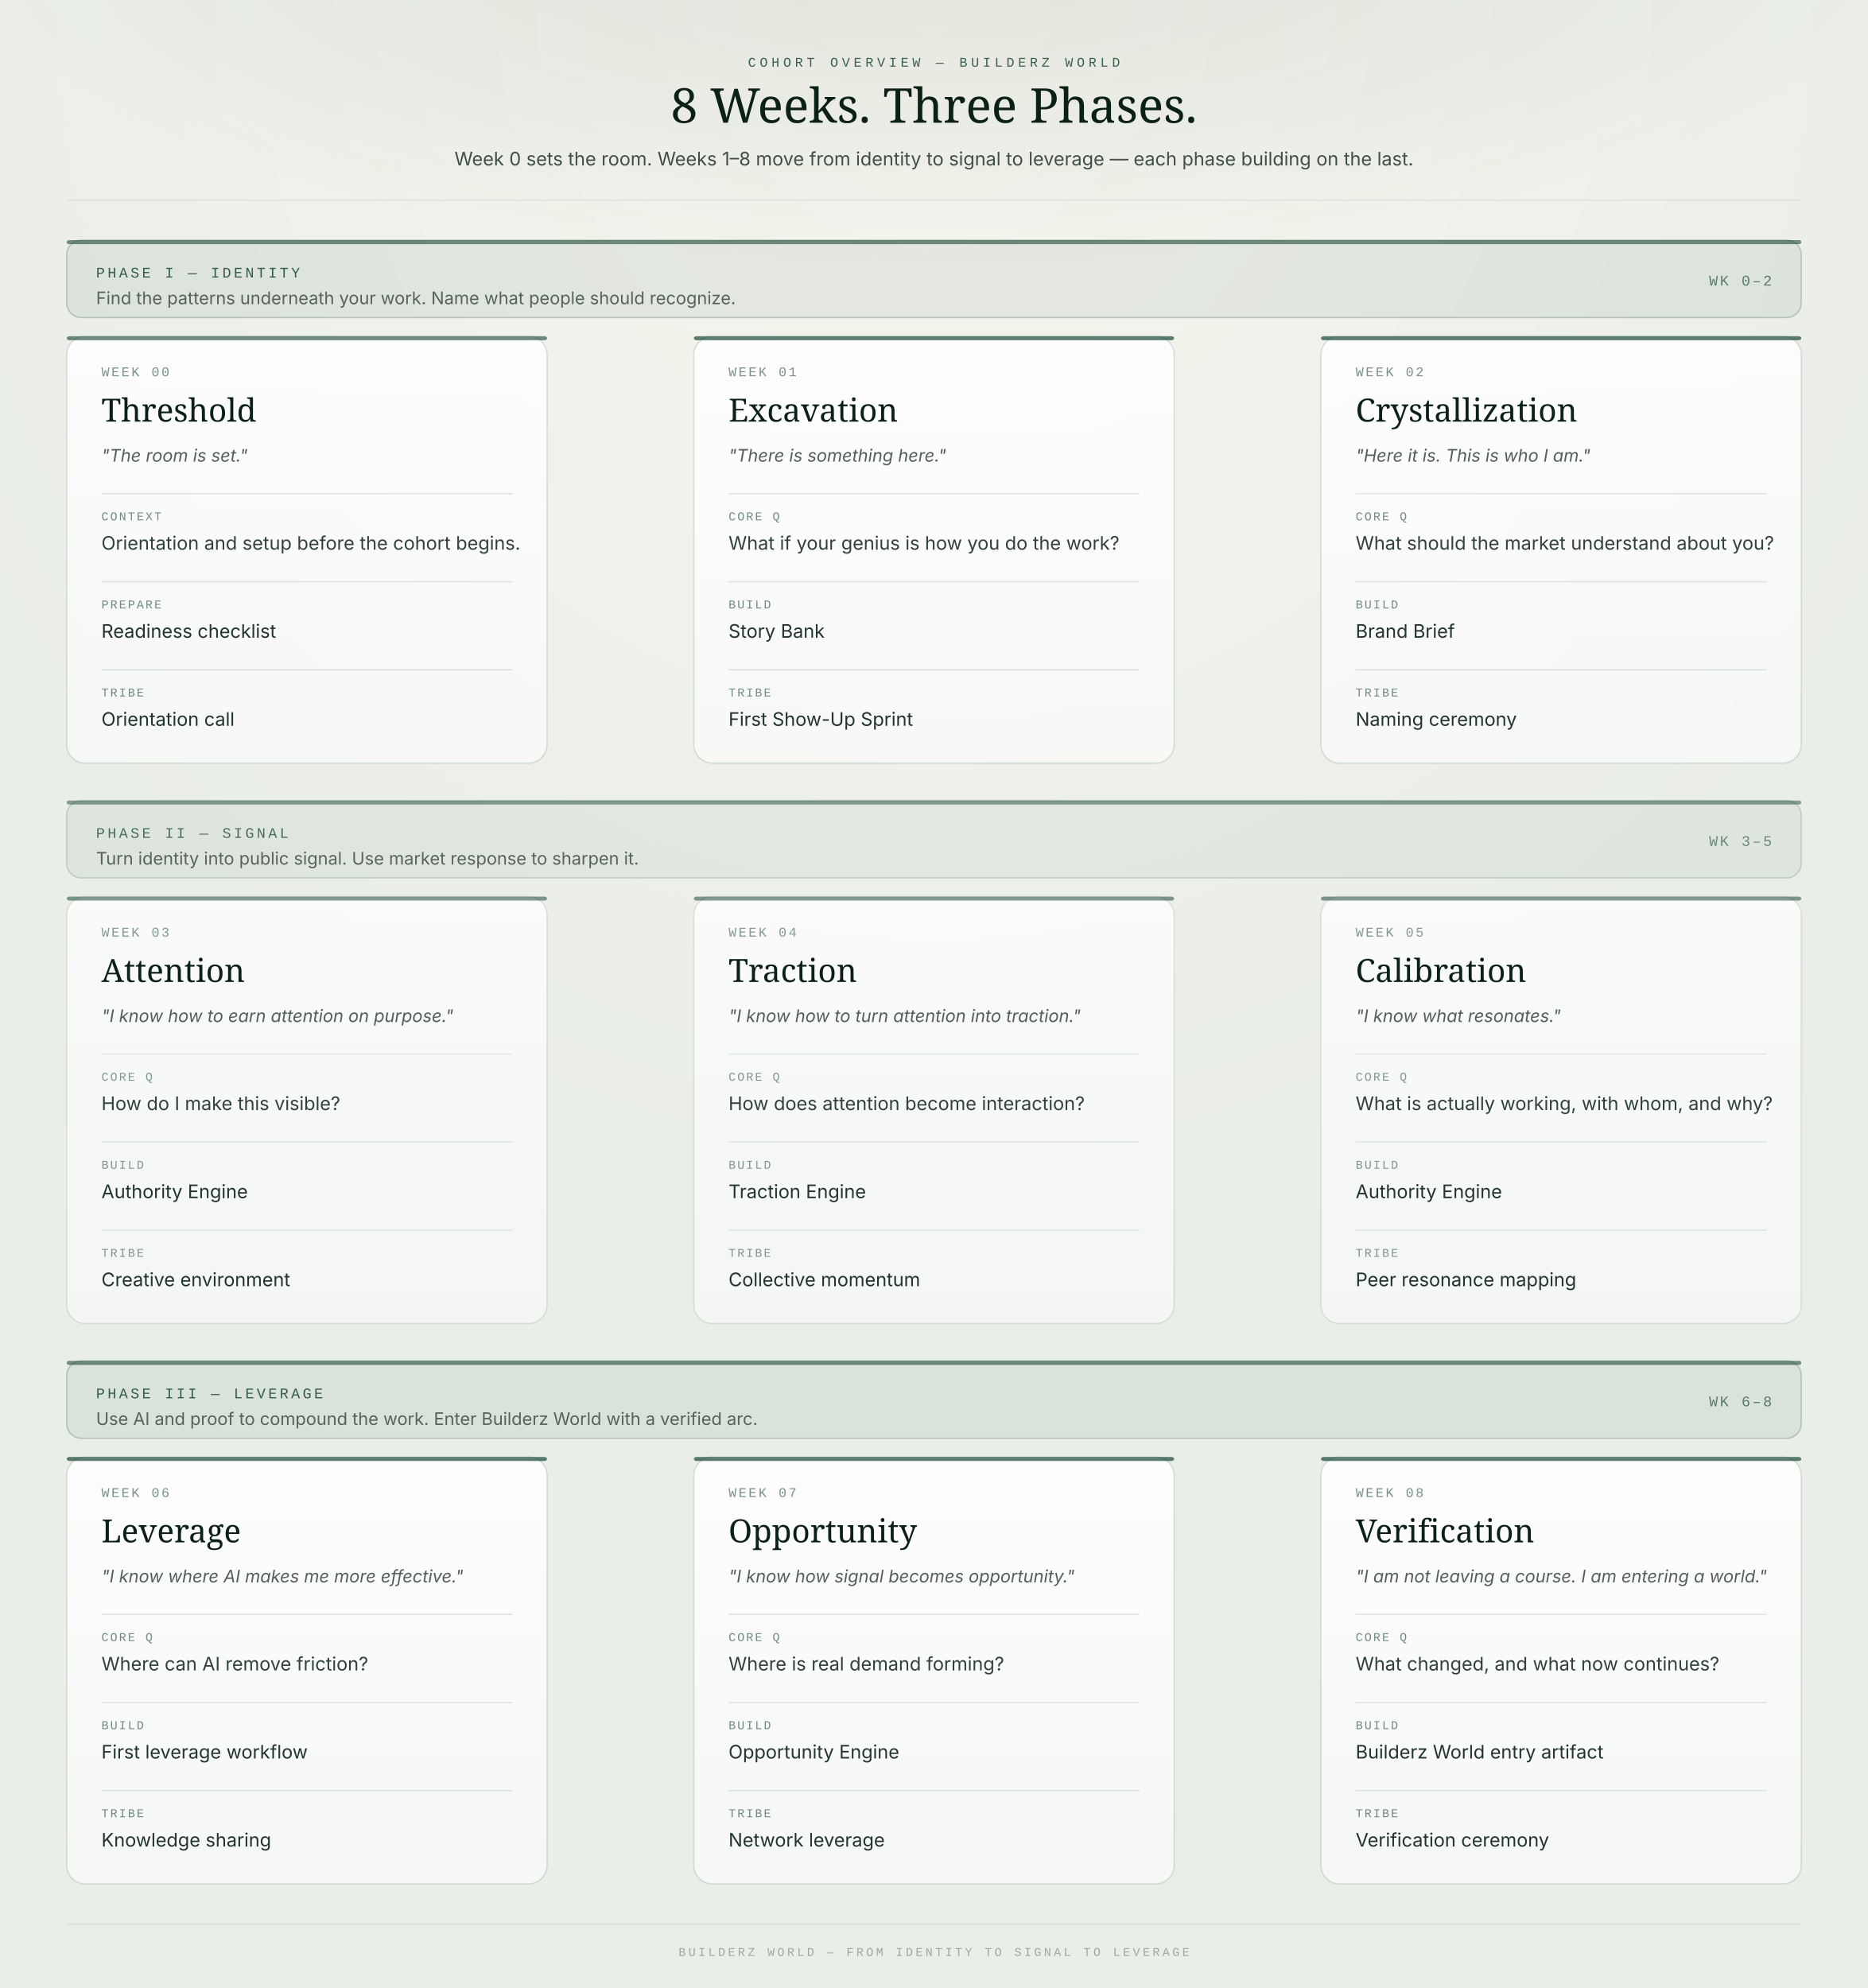
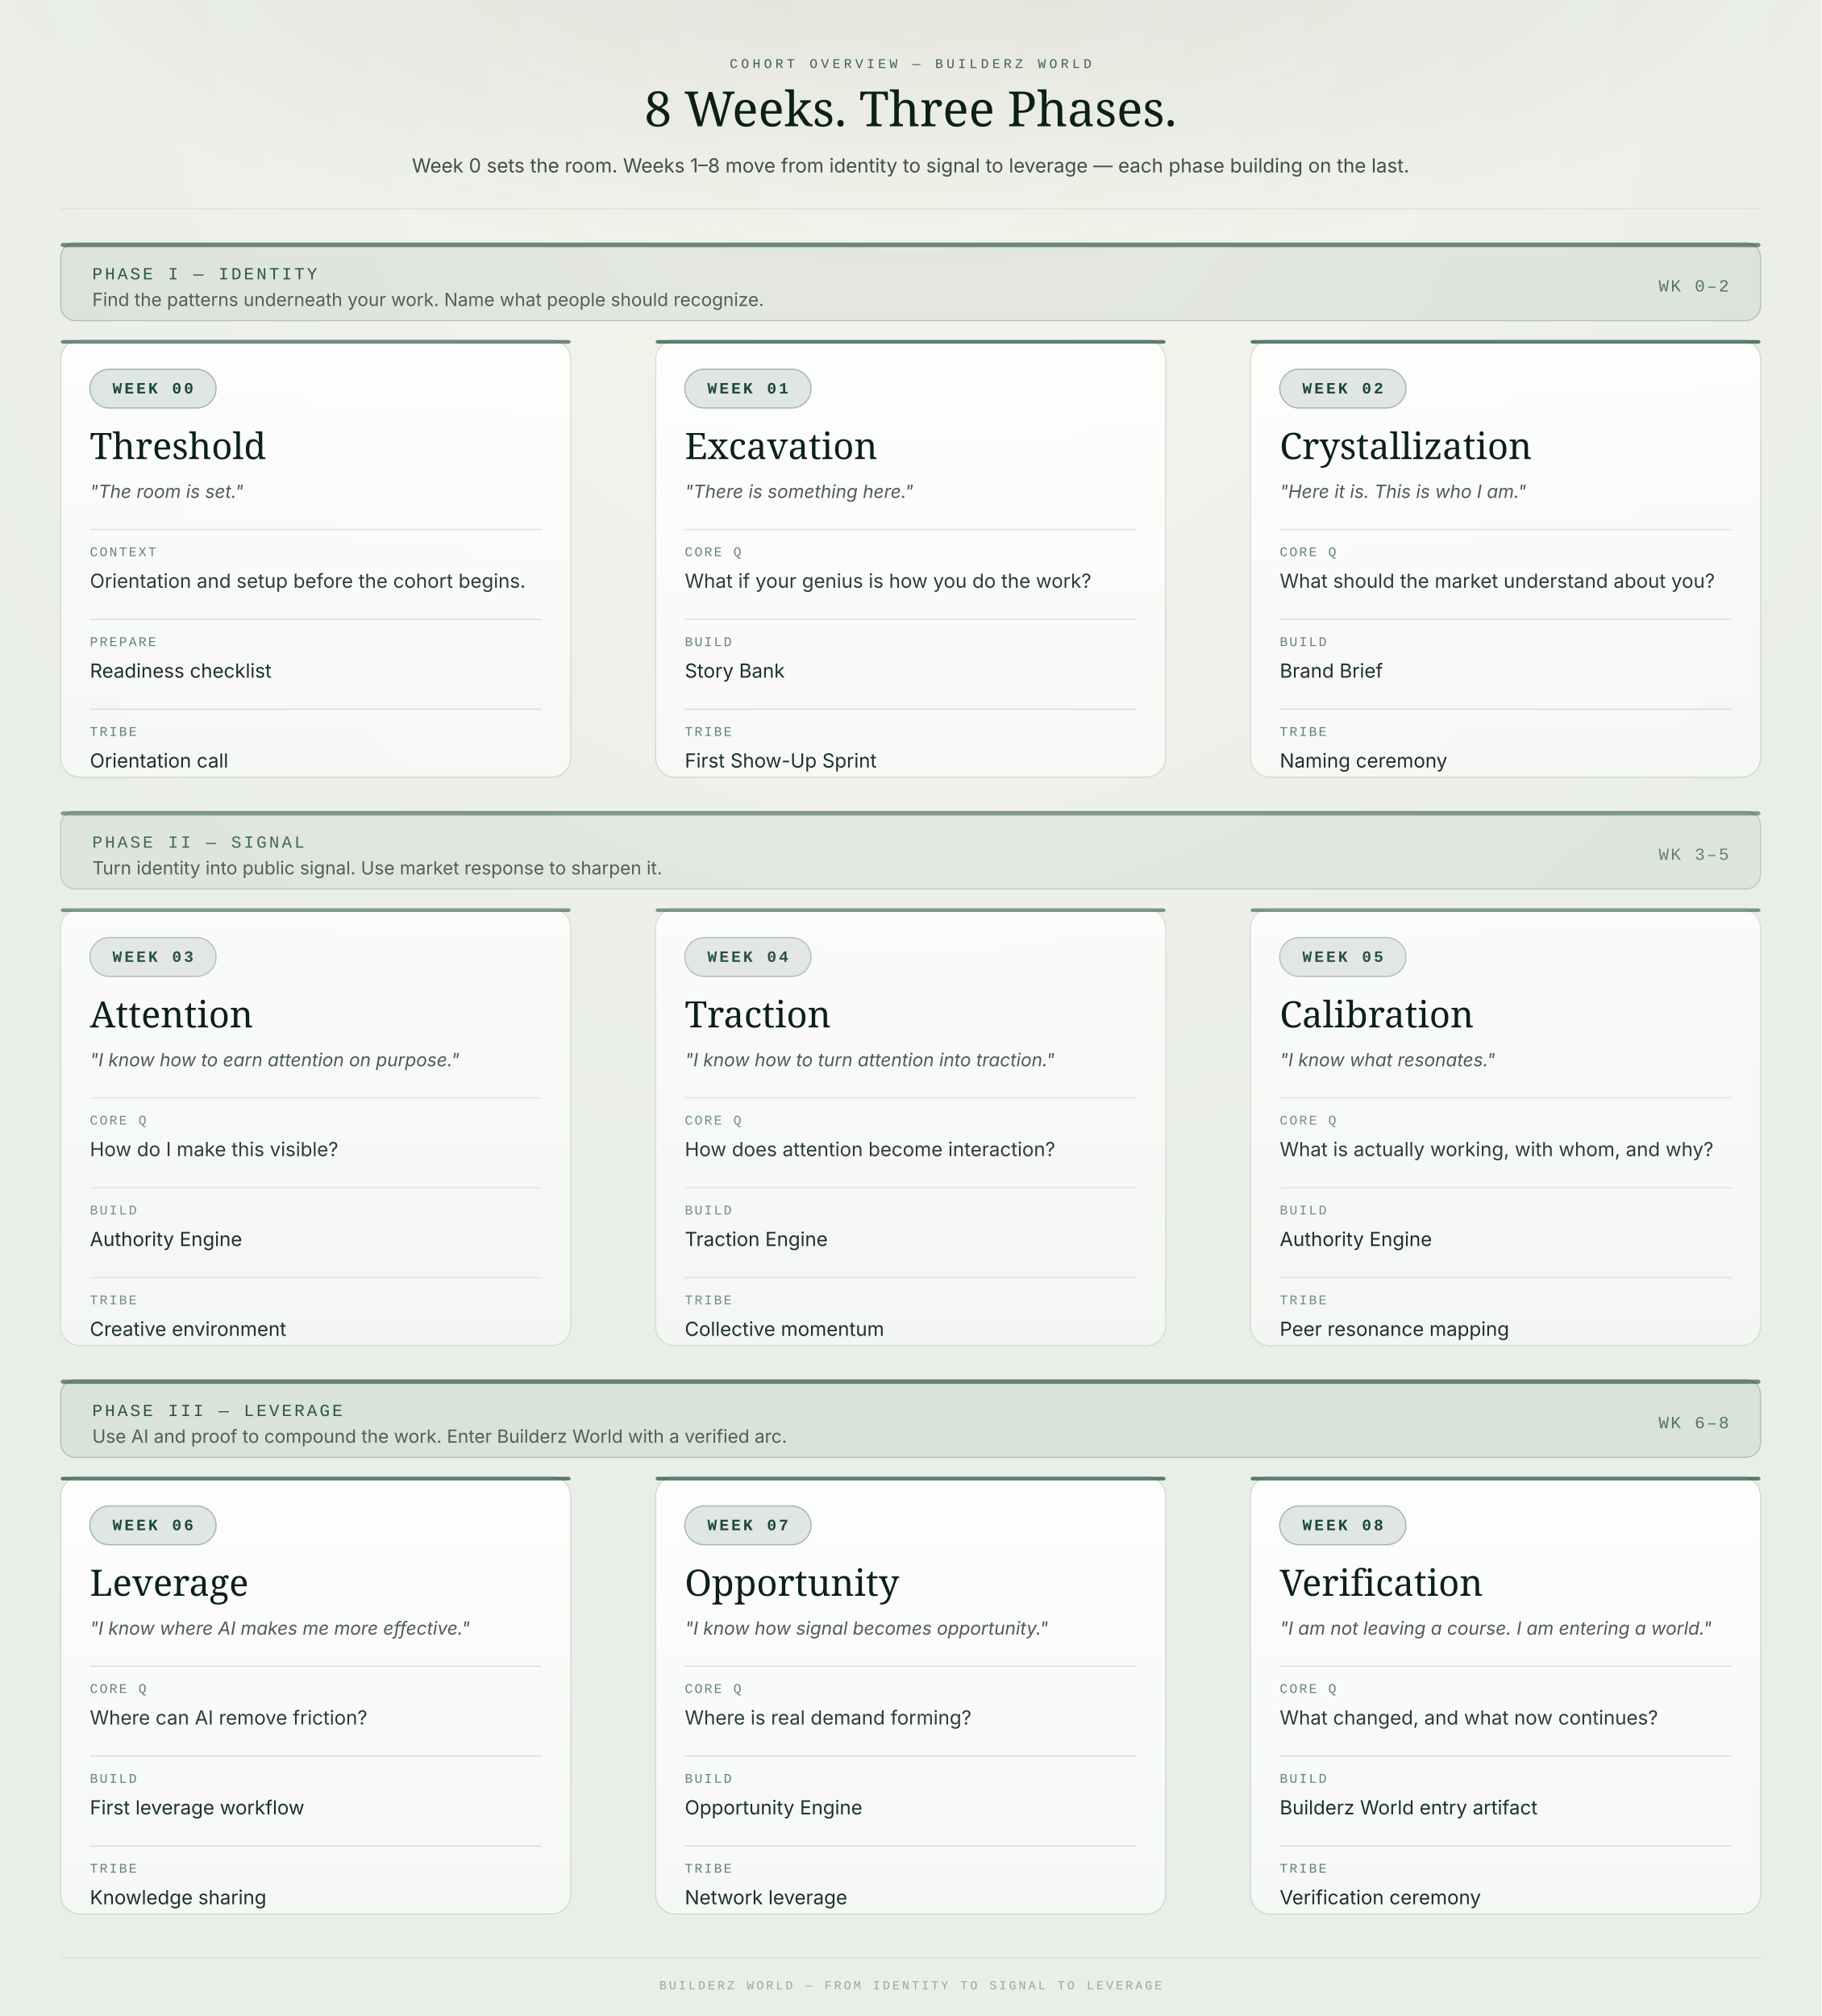
- <svg xmlns="http://www.w3.org/2000/svg" width="1400" height="1490" viewBox="0 0 1400 1490" role="img" aria-labelledby="title desc">
+ <svg xmlns="http://www.w3.org/2000/svg" width="1500" height="1660" viewBox="0 0 1500 1660" role="img" aria-labelledby="title desc">
  <defs>
    <radialGradient id="bgGlow" cx="50%" cy="0%" r="60%">
      <stop offset="0%" stop-color="#F7F5EE" />
      <stop offset="100%" stop-color="#E9EEE7" />
    </radialGradient>
    <radialGradient id="topGlow" cx="50%" cy="50%" r="50%">
      <stop offset="0%" stop-color="#0B3B2B" stop-opacity="0.10" />
      <stop offset="100%" stop-color="#0B3B2B" stop-opacity="0" />
    </radialGradient>
    <linearGradient id="cardP1" x1="0" y1="0" x2="0" y2="1">
      <stop offset="0%" stop-color="#ffffff" stop-opacity="0.88" />
      <stop offset="100%" stop-color="#ffffff" stop-opacity="0.56" />
    </linearGradient>
    <linearGradient id="cardP2" x1="0" y1="0" x2="0" y2="1">
      <stop offset="0%" stop-color="#ffffff" stop-opacity="0.78" />
      <stop offset="100%" stop-color="#ffffff" stop-opacity="0.48" />
    </linearGradient>
    <linearGradient id="cardP3" x1="0" y1="0" x2="0" y2="1">
      <stop offset="0%" stop-color="#ffffff" stop-opacity="0.90" />
      <stop offset="100%" stop-color="#ffffff" stop-opacity="0.58" />
    </linearGradient>
    <style>
      .mono { font-family: 'Courier New', 'Lucida Console', monospace; }
      .serif { font-family: 'Noto Serif', Georgia, 'Times New Roman', serif; }
      .sans { font-family: 'Inter', -apple-system, BlinkMacSystemFont, 'Segoe UI', system-ui, sans-serif; }
    </style>
  </defs>
-   <rect width="1400" height="1490" fill="url(#bgGlow)" />
-   <ellipse cx="700" cy="-60" rx="760" ry="260" fill="url(#topGlow)" />
-   <text x="700" y="50" text-anchor="middle" class="mono" font-size="10" letter-spacing="2.8" fill="#0B3B2B" fill-opacity="0.78">COHORT OVERVIEW — BUILDERZ WORLD</text>
-   <text x="700" y="92" text-anchor="middle" class="serif" font-size="36" fill="#0B2117">8 Weeks. Three Phases.</text>
-   <text x="700" y="124" text-anchor="middle" class="sans" font-size="14" fill="rgba(46,63,56,0.90)">Week 0 sets the room. Weeks 1–8 move from identity to signal to leverage — each phase building on the last.</text>
-   <line x1="50" y1="150" x2="1350" y2="150" stroke="rgba(11,33,23,0.07)" stroke-width="1" />
-   <rect x="50" y="180" width="1300" height="58" rx="11" fill="rgba(11,59,43,0.07)" stroke="rgba(11,59,43,0.22)" stroke-width="1" />
-   <rect x="50" y="180" width="1300" height="3" rx="1.5" fill="#0B3B2B" fill-opacity="0.55" />
-   <text x="72" y="208" class="mono" font-size="11" letter-spacing="2" fill="#0B3B2B" fill-opacity="0.80">PHASE I — IDENTITY</text>
-   <text x="72" y="228" class="sans" font-size="13" fill="rgba(46,63,56,0.78)">Find the patterns underneath your work. Name what people should recognize.</text>
-   <text x="1328" y="214" text-anchor="end" class="mono" font-size="11" letter-spacing="1.5" fill="rgba(11,59,43,0.62)">WK 0–2</text>
-   <rect x="50" y="252" width="360" height="320" rx="14" fill="url(#cardP1)" stroke="rgba(11,59,43,0.14)" stroke-width="1" />
-   <rect x="50" y="252" width="360" height="3" rx="2" fill="#0B3B2B" fill-opacity="0.58" />
-   <text x="76" y="282" class="mono" font-size="10" letter-spacing="1.5" fill="#0B3B2B" fill-opacity="0.55">WEEK 00</text>
-   <text x="76" y="316" class="serif" font-size="24" fill="#0B2117">Threshold</text>
-   <text x="76" y="346" class="sans" font-size="13" font-style="italic" fill="rgba(46,63,56,0.82)">"The room is set."</text>
-   <line x1="76" y1="370" x2="384" y2="370" stroke="rgba(11,59,43,0.12)" stroke-width="1" />
-   <text x="76" y="390" class="mono" font-size="9" letter-spacing="1.2" fill="#0B3B2B" fill-opacity="0.58">CONTEXT</text>
-   <text x="76" y="412" class="sans" font-size="14" fill="rgba(11,33,23,0.84)">Orientation and setup before the cohort begins.</text>
-   <line x1="76" y1="436" x2="384" y2="436" stroke="rgba(11,59,43,0.12)" stroke-width="1" />
-   <text x="76" y="456" class="mono" font-size="9" letter-spacing="1.2" fill="#0B3B2B" fill-opacity="0.58">PREPARE</text>
-   <text x="76" y="478" class="sans" font-size="14" fill="rgba(11,33,23,0.90)">Readiness checklist</text>
-   <line x1="76" y1="502" x2="384" y2="502" stroke="rgba(11,59,43,0.12)" stroke-width="1" />
-   <text x="76" y="522" class="mono" font-size="9" letter-spacing="1.2" fill="#0B3B2B" fill-opacity="0.58">TRIBE</text>
-   <text x="76" y="544" class="sans" font-size="14" fill="rgba(11,33,23,0.90)">Orientation call</text>
-   <rect x="520" y="252" width="360" height="320" rx="14" fill="url(#cardP1)" stroke="rgba(11,59,43,0.14)" stroke-width="1" />
-   <rect x="520" y="252" width="360" height="3" rx="2" fill="#0B3B2B" fill-opacity="0.65" />
-   <text x="546" y="282" class="mono" font-size="10" letter-spacing="1.5" fill="#0B3B2B" fill-opacity="0.55">WEEK 01</text>
-   <text x="546" y="316" class="serif" font-size="24" fill="#0B2117">Excavation</text>
-   <text x="546" y="346" class="sans" font-size="13" font-style="italic" fill="rgba(46,63,56,0.82)">"There is something here."</text>
-   <line x1="546" y1="370" x2="854" y2="370" stroke="rgba(11,59,43,0.12)" stroke-width="1" />
-   <text x="546" y="390" class="mono" font-size="9" letter-spacing="1.2" fill="#0B3B2B" fill-opacity="0.58">CORE Q</text>
-   <text x="546" y="412" class="sans" font-size="14" fill="rgba(11,33,23,0.84)">What if your genius is how you do the work?</text>
-   <line x1="546" y1="436" x2="854" y2="436" stroke="rgba(11,59,43,0.12)" stroke-width="1" />
-   <text x="546" y="456" class="mono" font-size="9" letter-spacing="1.2" fill="#0B3B2B" fill-opacity="0.58">BUILD</text>
-   <text x="546" y="478" class="sans" font-size="14" fill="rgba(11,33,23,0.90)">Story Bank</text>
-   <line x1="546" y1="502" x2="854" y2="502" stroke="rgba(11,59,43,0.12)" stroke-width="1" />
-   <text x="546" y="522" class="mono" font-size="9" letter-spacing="1.2" fill="#0B3B2B" fill-opacity="0.58">TRIBE</text>
-   <text x="546" y="544" class="sans" font-size="14" fill="rgba(11,33,23,0.90)">First Show-Up Sprint</text>
-   <rect x="990" y="252" width="360" height="320" rx="14" fill="url(#cardP1)" stroke="rgba(11,59,43,0.14)" stroke-width="1" />
-   <rect x="990" y="252" width="360" height="3" rx="2" fill="#0B3B2B" fill-opacity="0.65" />
-   <text x="1016" y="282" class="mono" font-size="10" letter-spacing="1.5" fill="#0B3B2B" fill-opacity="0.55">WEEK 02</text>
-   <text x="1016" y="316" class="serif" font-size="24" fill="#0B2117">Crystallization</text>
-   <text x="1016" y="346" class="sans" font-size="13" font-style="italic" fill="rgba(46,63,56,0.82)">"Here it is. This is who I am."</text>
-   <line x1="1016" y1="370" x2="1324" y2="370" stroke="rgba(11,59,43,0.12)" stroke-width="1" />
-   <text x="1016" y="390" class="mono" font-size="9" letter-spacing="1.2" fill="#0B3B2B" fill-opacity="0.58">CORE Q</text>
-   <text x="1016" y="412" class="sans" font-size="14" fill="rgba(11,33,23,0.84)">What should the market understand about you?</text>
-   <line x1="1016" y1="436" x2="1324" y2="436" stroke="rgba(11,59,43,0.12)" stroke-width="1" />
-   <text x="1016" y="456" class="mono" font-size="9" letter-spacing="1.2" fill="#0B3B2B" fill-opacity="0.58">BUILD</text>
-   <text x="1016" y="478" class="sans" font-size="14" fill="rgba(11,33,23,0.90)">Brand Brief</text>
-   <line x1="1016" y1="502" x2="1324" y2="502" stroke="rgba(11,59,43,0.12)" stroke-width="1" />
-   <text x="1016" y="522" class="mono" font-size="9" letter-spacing="1.2" fill="#0B3B2B" fill-opacity="0.58">TRIBE</text>
-   <text x="1016" y="544" class="sans" font-size="14" fill="rgba(11,33,23,0.90)">Naming ceremony</text>
-   <rect x="50" y="600" width="1300" height="58" rx="11" fill="rgba(11,59,43,0.05)" stroke="rgba(11,59,43,0.17)" stroke-width="1" />
-   <rect x="50" y="600" width="1300" height="3" rx="1.5" fill="#0B3B2B" fill-opacity="0.45" />
-   <text x="72" y="628" class="mono" font-size="11" letter-spacing="2" fill="#0B3B2B" fill-opacity="0.70">PHASE II — SIGNAL</text>
-   <text x="72" y="648" class="sans" font-size="13" fill="rgba(46,63,56,0.78)">Turn identity into public signal. Use market response to sharpen it.</text>
-   <text x="1328" y="634" text-anchor="end" class="mono" font-size="11" letter-spacing="1.5" fill="rgba(11,59,43,0.54)">WK 3–5</text>
-   <rect x="50" y="672" width="360" height="320" rx="14" fill="url(#cardP2)" stroke="rgba(11,59,43,0.11)" stroke-width="1" />
-   <rect x="50" y="672" width="360" height="3" rx="2" fill="#0B3B2B" fill-opacity="0.50" />
-   <text x="76" y="702" class="mono" font-size="10" letter-spacing="1.5" fill="#0B3B2B" fill-opacity="0.50">WEEK 03</text>
-   <text x="76" y="736" class="serif" font-size="24" fill="#0B2117">Attention</text>
-   <text x="76" y="766" class="sans" font-size="13" font-style="italic" fill="rgba(46,63,56,0.82)">"I know how to earn attention on purpose."</text>
-   <line x1="76" y1="790" x2="384" y2="790" stroke="rgba(11,59,43,0.09)" stroke-width="1" />
-   <text x="76" y="810" class="mono" font-size="9" letter-spacing="1.2" fill="#0B3B2B" fill-opacity="0.50">CORE Q</text>
-   <text x="76" y="832" class="sans" font-size="14" fill="rgba(11,33,23,0.84)">How do I make this visible?</text>
-   <line x1="76" y1="856" x2="384" y2="856" stroke="rgba(11,59,43,0.09)" stroke-width="1" />
-   <text x="76" y="876" class="mono" font-size="9" letter-spacing="1.2" fill="#0B3B2B" fill-opacity="0.50">BUILD</text>
-   <text x="76" y="898" class="sans" font-size="14" fill="rgba(11,33,23,0.90)">Authority Engine</text>
-   <line x1="76" y1="922" x2="384" y2="922" stroke="rgba(11,59,43,0.09)" stroke-width="1" />
-   <text x="76" y="942" class="mono" font-size="9" letter-spacing="1.2" fill="#0B3B2B" fill-opacity="0.50">TRIBE</text>
-   <text x="76" y="964" class="sans" font-size="14" fill="rgba(11,33,23,0.90)">Creative environment</text>
-   <rect x="520" y="672" width="360" height="320" rx="14" fill="url(#cardP2)" stroke="rgba(11,59,43,0.11)" stroke-width="1" />
-   <rect x="520" y="672" width="360" height="3" rx="2" fill="#0B3B2B" fill-opacity="0.50" />
-   <text x="546" y="702" class="mono" font-size="10" letter-spacing="1.5" fill="#0B3B2B" fill-opacity="0.50">WEEK 04</text>
-   <text x="546" y="736" class="serif" font-size="24" fill="#0B2117">Traction</text>
-   <text x="546" y="766" class="sans" font-size="13" font-style="italic" fill="rgba(46,63,56,0.82)">"I know how to turn attention into traction."</text>
-   <line x1="546" y1="790" x2="854" y2="790" stroke="rgba(11,59,43,0.09)" stroke-width="1" />
-   <text x="546" y="810" class="mono" font-size="9" letter-spacing="1.2" fill="#0B3B2B" fill-opacity="0.50">CORE Q</text>
-   <text x="546" y="832" class="sans" font-size="14" fill="rgba(11,33,23,0.84)">How does attention become interaction?</text>
-   <line x1="546" y1="856" x2="854" y2="856" stroke="rgba(11,59,43,0.09)" stroke-width="1" />
-   <text x="546" y="876" class="mono" font-size="9" letter-spacing="1.2" fill="#0B3B2B" fill-opacity="0.50">BUILD</text>
-   <text x="546" y="898" class="sans" font-size="14" fill="rgba(11,33,23,0.90)">Traction Engine</text>
-   <line x1="546" y1="922" x2="854" y2="922" stroke="rgba(11,59,43,0.09)" stroke-width="1" />
-   <text x="546" y="942" class="mono" font-size="9" letter-spacing="1.2" fill="#0B3B2B" fill-opacity="0.50">TRIBE</text>
-   <text x="546" y="964" class="sans" font-size="14" fill="rgba(11,33,23,0.90)">Collective momentum</text>
-   <rect x="990" y="672" width="360" height="320" rx="14" fill="url(#cardP2)" stroke="rgba(11,59,43,0.11)" stroke-width="1" />
-   <rect x="990" y="672" width="360" height="3" rx="2" fill="#0B3B2B" fill-opacity="0.50" />
-   <text x="1016" y="702" class="mono" font-size="10" letter-spacing="1.5" fill="#0B3B2B" fill-opacity="0.50">WEEK 05</text>
-   <text x="1016" y="736" class="serif" font-size="24" fill="#0B2117">Calibration</text>
-   <text x="1016" y="766" class="sans" font-size="13" font-style="italic" fill="rgba(46,63,56,0.82)">"I know what resonates."</text>
-   <line x1="1016" y1="790" x2="1324" y2="790" stroke="rgba(11,59,43,0.09)" stroke-width="1" />
-   <text x="1016" y="810" class="mono" font-size="9" letter-spacing="1.2" fill="#0B3B2B" fill-opacity="0.50">CORE Q</text>
-   <text x="1016" y="832" class="sans" font-size="14" fill="rgba(11,33,23,0.84)">What is actually working, with whom, and why?</text>
-   <line x1="1016" y1="856" x2="1324" y2="856" stroke="rgba(11,59,43,0.09)" stroke-width="1" />
-   <text x="1016" y="876" class="mono" font-size="9" letter-spacing="1.2" fill="#0B3B2B" fill-opacity="0.50">BUILD</text>
-   <text x="1016" y="898" class="sans" font-size="14" fill="rgba(11,33,23,0.90)">Authority Engine</text>
-   <line x1="1016" y1="922" x2="1324" y2="922" stroke="rgba(11,59,43,0.09)" stroke-width="1" />
-   <text x="1016" y="942" class="mono" font-size="9" letter-spacing="1.2" fill="#0B3B2B" fill-opacity="0.50">TRIBE</text>
-   <text x="1016" y="964" class="sans" font-size="14" fill="rgba(11,33,23,0.90)">Peer resonance mapping</text>
-   <rect x="50" y="1020" width="1300" height="58" rx="11" fill="rgba(11,59,43,0.07)" stroke="rgba(11,59,43,0.22)" stroke-width="1" />
-   <rect x="50" y="1020" width="1300" height="3" rx="1.5" fill="#0B3B2B" fill-opacity="0.55" />
-   <text x="72" y="1048" class="mono" font-size="11" letter-spacing="2" fill="#0B3B2B" fill-opacity="0.80">PHASE III — LEVERAGE</text>
-   <text x="72" y="1068" class="sans" font-size="13" fill="rgba(46,63,56,0.78)">Use AI and proof to compound the work. Enter Builderz World with a verified arc.</text>
-   <text x="1328" y="1054" text-anchor="end" class="mono" font-size="11" letter-spacing="1.5" fill="rgba(11,59,43,0.62)">WK 6–8</text>
-   <rect x="50" y="1092" width="360" height="320" rx="14" fill="url(#cardP3)" stroke="rgba(11,59,43,0.14)" stroke-width="1" />
-   <rect x="50" y="1092" width="360" height="3" rx="2" fill="#0B3B2B" fill-opacity="0.65" />
-   <text x="76" y="1122" class="mono" font-size="10" letter-spacing="1.5" fill="#0B3B2B" fill-opacity="0.55">WEEK 06</text>
-   <text x="76" y="1156" class="serif" font-size="24" fill="#0B2117">Leverage</text>
-   <text x="76" y="1186" class="sans" font-size="13" font-style="italic" fill="rgba(46,63,56,0.82)">"I know where AI makes me more effective."</text>
-   <line x1="76" y1="1210" x2="384" y2="1210" stroke="rgba(11,59,43,0.12)" stroke-width="1" />
-   <text x="76" y="1230" class="mono" font-size="9" letter-spacing="1.2" fill="#0B3B2B" fill-opacity="0.58">CORE Q</text>
-   <text x="76" y="1252" class="sans" font-size="14" fill="rgba(11,33,23,0.84)">Where can AI remove friction?</text>
-   <line x1="76" y1="1276" x2="384" y2="1276" stroke="rgba(11,59,43,0.12)" stroke-width="1" />
-   <text x="76" y="1296" class="mono" font-size="9" letter-spacing="1.2" fill="#0B3B2B" fill-opacity="0.58">BUILD</text>
-   <text x="76" y="1318" class="sans" font-size="14" fill="rgba(11,33,23,0.90)">First leverage workflow</text>
-   <line x1="76" y1="1342" x2="384" y2="1342" stroke="rgba(11,59,43,0.12)" stroke-width="1" />
-   <text x="76" y="1362" class="mono" font-size="9" letter-spacing="1.2" fill="#0B3B2B" fill-opacity="0.58">TRIBE</text>
-   <text x="76" y="1384" class="sans" font-size="14" fill="rgba(11,33,23,0.90)">Knowledge sharing</text>
-   <rect x="520" y="1092" width="360" height="320" rx="14" fill="url(#cardP3)" stroke="rgba(11,59,43,0.14)" stroke-width="1" />
-   <rect x="520" y="1092" width="360" height="3" rx="2" fill="#0B3B2B" fill-opacity="0.65" />
-   <text x="546" y="1122" class="mono" font-size="10" letter-spacing="1.5" fill="#0B3B2B" fill-opacity="0.55">WEEK 07</text>
-   <text x="546" y="1156" class="serif" font-size="24" fill="#0B2117">Opportunity</text>
-   <text x="546" y="1186" class="sans" font-size="13" font-style="italic" fill="rgba(46,63,56,0.82)">"I know how signal becomes opportunity."</text>
-   <line x1="546" y1="1210" x2="854" y2="1210" stroke="rgba(11,59,43,0.12)" stroke-width="1" />
-   <text x="546" y="1230" class="mono" font-size="9" letter-spacing="1.2" fill="#0B3B2B" fill-opacity="0.58">CORE Q</text>
-   <text x="546" y="1252" class="sans" font-size="14" fill="rgba(11,33,23,0.84)">Where is real demand forming?</text>
-   <line x1="546" y1="1276" x2="854" y2="1276" stroke="rgba(11,59,43,0.12)" stroke-width="1" />
-   <text x="546" y="1296" class="mono" font-size="9" letter-spacing="1.2" fill="#0B3B2B" fill-opacity="0.58">BUILD</text>
-   <text x="546" y="1318" class="sans" font-size="14" fill="rgba(11,33,23,0.90)">Opportunity Engine</text>
-   <line x1="546" y1="1342" x2="854" y2="1342" stroke="rgba(11,59,43,0.12)" stroke-width="1" />
-   <text x="546" y="1362" class="mono" font-size="9" letter-spacing="1.2" fill="#0B3B2B" fill-opacity="0.58">TRIBE</text>
-   <text x="546" y="1384" class="sans" font-size="14" fill="rgba(11,33,23,0.90)">Network leverage</text>
-   <rect x="990" y="1092" width="360" height="320" rx="14" fill="url(#cardP3)" stroke="rgba(11,59,43,0.14)" stroke-width="1" />
-   <rect x="990" y="1092" width="360" height="3" rx="2" fill="#0B3B2B" fill-opacity="0.65" />
-   <text x="1016" y="1122" class="mono" font-size="10" letter-spacing="1.5" fill="#0B3B2B" fill-opacity="0.55">WEEK 08</text>
-   <text x="1016" y="1156" class="serif" font-size="24" fill="#0B2117">Verification</text>
-   <text x="1016" y="1186" class="sans" font-size="13" font-style="italic" fill="rgba(46,63,56,0.82)">"I am not leaving a course. I am entering a world."</text>
-   <line x1="1016" y1="1210" x2="1324" y2="1210" stroke="rgba(11,59,43,0.12)" stroke-width="1" />
-   <text x="1016" y="1230" class="mono" font-size="9" letter-spacing="1.2" fill="#0B3B2B" fill-opacity="0.58">CORE Q</text>
-   <text x="1016" y="1252" class="sans" font-size="14" fill="rgba(11,33,23,0.84)">What changed, and what now continues?</text>
-   <line x1="1016" y1="1276" x2="1324" y2="1276" stroke="rgba(11,59,43,0.12)" stroke-width="1" />
-   <text x="1016" y="1296" class="mono" font-size="9" letter-spacing="1.2" fill="#0B3B2B" fill-opacity="0.58">BUILD</text>
-   <text x="1016" y="1318" class="sans" font-size="14" fill="rgba(11,33,23,0.90)">Builderz World entry artifact</text>
-   <line x1="1016" y1="1342" x2="1324" y2="1342" stroke="rgba(11,59,43,0.12)" stroke-width="1" />
-   <text x="1016" y="1362" class="mono" font-size="9" letter-spacing="1.2" fill="#0B3B2B" fill-opacity="0.58">TRIBE</text>
-   <text x="1016" y="1384" class="sans" font-size="14" fill="rgba(11,33,23,0.90)">Verification ceremony</text>
-   <line x1="50" y1="1442" x2="1350" y2="1442" stroke="rgba(11,33,23,0.06)" stroke-width="1" />
-   <text x="700" y="1466" text-anchor="middle" class="mono" font-size="9" letter-spacing="2" fill="rgba(46,63,56,0.40)">BUILDERZ WORLD — FROM IDENTITY TO SIGNAL TO LEVERAGE</text>
+   <rect width="1500" height="1660" fill="url(#bgGlow)" />
+   <ellipse cx="750" cy="-60" rx="820" ry="280" fill="url(#topGlow)" />
+   <text x="750" y="56" text-anchor="middle" class="mono" font-size="11" letter-spacing="2.8" fill="#0B3B2B" fill-opacity="0.78">COHORT OVERVIEW — BUILDERZ WORLD</text>
+   <text x="750" y="104" text-anchor="middle" class="serif" font-size="40" fill="#0B2117">8 Weeks. Three Phases.</text>
+   <text x="750" y="142" text-anchor="middle" class="sans" font-size="16" fill="rgba(46,63,56,0.90)">Week 0 sets the room. Weeks 1–8 move from identity to signal to leverage — each phase building on the last.</text>
+   <line x1="50" y1="172" x2="1450" y2="172" stroke="rgba(11,33,23,0.07)" stroke-width="1" />
+   <rect x="50" y="200" width="1400" height="64" rx="12" fill="rgba(11,59,43,0.07)" stroke="rgba(11,59,43,0.22)" stroke-width="1" />
+   <rect x="50" y="200" width="1400" height="3.5" rx="2" fill="#0B3B2B" fill-opacity="0.55" />
+   <text x="76" y="230" class="mono" font-size="14" letter-spacing="2" fill="#0B3B2B" fill-opacity="0.84">PHASE I — IDENTITY</text>
+   <text x="76" y="252" class="sans" font-size="15" fill="rgba(46,63,56,0.80)">Find the patterns underneath your work. Name what people should recognize.</text>
+   <text x="1424" y="240" text-anchor="end" class="mono" font-size="14" letter-spacing="1.5" fill="rgba(11,59,43,0.66)">WK 0–2</text>
+   <rect x="50" y="280" width="420" height="360" rx="16" fill="url(#cardP1)" stroke="rgba(11,59,43,0.14)" stroke-width="1" />
+   <rect x="50" y="280" width="420" height="3" rx="2" fill="#0B3B2B" fill-opacity="0.58" />
+   <rect x="74" y="304" width="104" height="32" rx="16" fill="rgba(11,59,43,0.12)" stroke="rgba(11,59,43,0.32)" stroke-width="1" />
+   <text x="126" y="324" text-anchor="middle" class="mono" font-size="13" font-weight="bold" letter-spacing="2" fill="#0B3B2B" fill-opacity="0.92">WEEK 00</text>
+   <text x="74" y="378" class="serif" font-size="30" fill="#0B2117">Threshold</text>
+   <text x="74" y="410" class="sans" font-size="15" font-style="italic" fill="rgba(46,63,56,0.84)">"The room is set."</text>
+   <line x1="74" y1="436" x2="446" y2="436" stroke="rgba(11,59,43,0.14)" stroke-width="1" />
+   <text x="74" y="458" class="mono" font-size="11" letter-spacing="1.4" fill="#0B3B2B" fill-opacity="0.62">CONTEXT</text>
+   <text x="74" y="484" class="sans" font-size="16" fill="rgba(11,33,23,0.86)">Orientation and setup before the cohort begins.</text>
+   <line x1="74" y1="510" x2="446" y2="510" stroke="rgba(11,59,43,0.14)" stroke-width="1" />
+   <text x="74" y="532" class="mono" font-size="11" letter-spacing="1.4" fill="#0B3B2B" fill-opacity="0.62">PREPARE</text>
+   <text x="74" y="558" class="sans" font-size="16" fill="rgba(11,33,23,0.92)">Readiness checklist</text>
+   <line x1="74" y1="584" x2="446" y2="584" stroke="rgba(11,59,43,0.14)" stroke-width="1" />
+   <text x="74" y="606" class="mono" font-size="11" letter-spacing="1.4" fill="#0B3B2B" fill-opacity="0.62">TRIBE</text>
+   <text x="74" y="632" class="sans" font-size="16" fill="rgba(11,33,23,0.92)">Orientation call</text>
+   <rect x="540" y="280" width="420" height="360" rx="16" fill="url(#cardP1)" stroke="rgba(11,59,43,0.14)" stroke-width="1" />
+   <rect x="540" y="280" width="420" height="3" rx="2" fill="#0B3B2B" fill-opacity="0.65" />
+   <rect x="564" y="304" width="104" height="32" rx="16" fill="rgba(11,59,43,0.12)" stroke="rgba(11,59,43,0.32)" stroke-width="1" />
+   <text x="616" y="324" text-anchor="middle" class="mono" font-size="13" font-weight="bold" letter-spacing="2" fill="#0B3B2B" fill-opacity="0.92">WEEK 01</text>
+   <text x="564" y="378" class="serif" font-size="30" fill="#0B2117">Excavation</text>
+   <text x="564" y="410" class="sans" font-size="15" font-style="italic" fill="rgba(46,63,56,0.84)">"There is something here."</text>
+   <line x1="564" y1="436" x2="936" y2="436" stroke="rgba(11,59,43,0.14)" stroke-width="1" />
+   <text x="564" y="458" class="mono" font-size="11" letter-spacing="1.4" fill="#0B3B2B" fill-opacity="0.62">CORE Q</text>
+   <text x="564" y="484" class="sans" font-size="16" fill="rgba(11,33,23,0.86)">What if your genius is how you do the work?</text>
+   <line x1="564" y1="510" x2="936" y2="510" stroke="rgba(11,59,43,0.14)" stroke-width="1" />
+   <text x="564" y="532" class="mono" font-size="11" letter-spacing="1.4" fill="#0B3B2B" fill-opacity="0.62">BUILD</text>
+   <text x="564" y="558" class="sans" font-size="16" fill="rgba(11,33,23,0.92)">Story Bank</text>
+   <line x1="564" y1="584" x2="936" y2="584" stroke="rgba(11,59,43,0.14)" stroke-width="1" />
+   <text x="564" y="606" class="mono" font-size="11" letter-spacing="1.4" fill="#0B3B2B" fill-opacity="0.62">TRIBE</text>
+   <text x="564" y="632" class="sans" font-size="16" fill="rgba(11,33,23,0.92)">First Show-Up Sprint</text>
+   <rect x="1030" y="280" width="420" height="360" rx="16" fill="url(#cardP1)" stroke="rgba(11,59,43,0.14)" stroke-width="1" />
+   <rect x="1030" y="280" width="420" height="3" rx="2" fill="#0B3B2B" fill-opacity="0.65" />
+   <rect x="1054" y="304" width="104" height="32" rx="16" fill="rgba(11,59,43,0.12)" stroke="rgba(11,59,43,0.32)" stroke-width="1" />
+   <text x="1106" y="324" text-anchor="middle" class="mono" font-size="13" font-weight="bold" letter-spacing="2" fill="#0B3B2B" fill-opacity="0.92">WEEK 02</text>
+   <text x="1054" y="378" class="serif" font-size="30" fill="#0B2117">Crystallization</text>
+   <text x="1054" y="410" class="sans" font-size="15" font-style="italic" fill="rgba(46,63,56,0.84)">"Here it is. This is who I am."</text>
+   <line x1="1054" y1="436" x2="1426" y2="436" stroke="rgba(11,59,43,0.14)" stroke-width="1" />
+   <text x="1054" y="458" class="mono" font-size="11" letter-spacing="1.4" fill="#0B3B2B" fill-opacity="0.62">CORE Q</text>
+   <text x="1054" y="484" class="sans" font-size="16" fill="rgba(11,33,23,0.86)">What should the market understand about you?</text>
+   <line x1="1054" y1="510" x2="1426" y2="510" stroke="rgba(11,59,43,0.14)" stroke-width="1" />
+   <text x="1054" y="532" class="mono" font-size="11" letter-spacing="1.4" fill="#0B3B2B" fill-opacity="0.62">BUILD</text>
+   <text x="1054" y="558" class="sans" font-size="16" fill="rgba(11,33,23,0.92)">Brand Brief</text>
+   <line x1="1054" y1="584" x2="1426" y2="584" stroke="rgba(11,59,43,0.14)" stroke-width="1" />
+   <text x="1054" y="606" class="mono" font-size="11" letter-spacing="1.4" fill="#0B3B2B" fill-opacity="0.62">TRIBE</text>
+   <text x="1054" y="632" class="sans" font-size="16" fill="rgba(11,33,23,0.92)">Naming ceremony</text>
+   <rect x="50" y="668" width="1400" height="64" rx="12" fill="rgba(11,59,43,0.05)" stroke="rgba(11,59,43,0.17)" stroke-width="1" />
+   <rect x="50" y="668" width="1400" height="3.5" rx="2" fill="#0B3B2B" fill-opacity="0.45" />
+   <text x="76" y="698" class="mono" font-size="14" letter-spacing="2" fill="#0B3B2B" fill-opacity="0.74">PHASE II — SIGNAL</text>
+   <text x="76" y="720" class="sans" font-size="15" fill="rgba(46,63,56,0.80)">Turn identity into public signal. Use market response to sharpen it.</text>
+   <text x="1424" y="708" text-anchor="end" class="mono" font-size="14" letter-spacing="1.5" fill="rgba(11,59,43,0.58)">WK 3–5</text>
+   <rect x="50" y="748" width="420" height="360" rx="16" fill="url(#cardP2)" stroke="rgba(11,59,43,0.11)" stroke-width="1" />
+   <rect x="50" y="748" width="420" height="3" rx="2" fill="#0B3B2B" fill-opacity="0.50" />
+   <rect x="74" y="772" width="104" height="32" rx="16" fill="rgba(11,59,43,0.10)" stroke="rgba(11,59,43,0.26)" stroke-width="1" />
+   <text x="126" y="792" text-anchor="middle" class="mono" font-size="13" font-weight="bold" letter-spacing="2" fill="#0B3B2B" fill-opacity="0.86">WEEK 03</text>
+   <text x="74" y="846" class="serif" font-size="30" fill="#0B2117">Attention</text>
+   <text x="74" y="878" class="sans" font-size="15" font-style="italic" fill="rgba(46,63,56,0.84)">"I know how to earn attention on purpose."</text>
+   <line x1="74" y1="904" x2="446" y2="904" stroke="rgba(11,59,43,0.10)" stroke-width="1" />
+   <text x="74" y="926" class="mono" font-size="11" letter-spacing="1.4" fill="#0B3B2B" fill-opacity="0.56">CORE Q</text>
+   <text x="74" y="952" class="sans" font-size="16" fill="rgba(11,33,23,0.86)">How do I make this visible?</text>
+   <line x1="74" y1="978" x2="446" y2="978" stroke="rgba(11,59,43,0.10)" stroke-width="1" />
+   <text x="74" y="1000" class="mono" font-size="11" letter-spacing="1.4" fill="#0B3B2B" fill-opacity="0.56">BUILD</text>
+   <text x="74" y="1026" class="sans" font-size="16" fill="rgba(11,33,23,0.92)">Authority Engine</text>
+   <line x1="74" y1="1052" x2="446" y2="1052" stroke="rgba(11,59,43,0.10)" stroke-width="1" />
+   <text x="74" y="1074" class="mono" font-size="11" letter-spacing="1.4" fill="#0B3B2B" fill-opacity="0.56">TRIBE</text>
+   <text x="74" y="1100" class="sans" font-size="16" fill="rgba(11,33,23,0.92)">Creative environment</text>
+   <rect x="540" y="748" width="420" height="360" rx="16" fill="url(#cardP2)" stroke="rgba(11,59,43,0.11)" stroke-width="1" />
+   <rect x="540" y="748" width="420" height="3" rx="2" fill="#0B3B2B" fill-opacity="0.50" />
+   <rect x="564" y="772" width="104" height="32" rx="16" fill="rgba(11,59,43,0.10)" stroke="rgba(11,59,43,0.26)" stroke-width="1" />
+   <text x="616" y="792" text-anchor="middle" class="mono" font-size="13" font-weight="bold" letter-spacing="2" fill="#0B3B2B" fill-opacity="0.86">WEEK 04</text>
+   <text x="564" y="846" class="serif" font-size="30" fill="#0B2117">Traction</text>
+   <text x="564" y="878" class="sans" font-size="15" font-style="italic" fill="rgba(46,63,56,0.84)">"I know how to turn attention into traction."</text>
+   <line x1="564" y1="904" x2="936" y2="904" stroke="rgba(11,59,43,0.10)" stroke-width="1" />
+   <text x="564" y="926" class="mono" font-size="11" letter-spacing="1.4" fill="#0B3B2B" fill-opacity="0.56">CORE Q</text>
+   <text x="564" y="952" class="sans" font-size="16" fill="rgba(11,33,23,0.86)">How does attention become interaction?</text>
+   <line x1="564" y1="978" x2="936" y2="978" stroke="rgba(11,59,43,0.10)" stroke-width="1" />
+   <text x="564" y="1000" class="mono" font-size="11" letter-spacing="1.4" fill="#0B3B2B" fill-opacity="0.56">BUILD</text>
+   <text x="564" y="1026" class="sans" font-size="16" fill="rgba(11,33,23,0.92)">Traction Engine</text>
+   <line x1="564" y1="1052" x2="936" y2="1052" stroke="rgba(11,59,43,0.10)" stroke-width="1" />
+   <text x="564" y="1074" class="mono" font-size="11" letter-spacing="1.4" fill="#0B3B2B" fill-opacity="0.56">TRIBE</text>
+   <text x="564" y="1100" class="sans" font-size="16" fill="rgba(11,33,23,0.92)">Collective momentum</text>
+   <rect x="1030" y="748" width="420" height="360" rx="16" fill="url(#cardP2)" stroke="rgba(11,59,43,0.11)" stroke-width="1" />
+   <rect x="1030" y="748" width="420" height="3" rx="2" fill="#0B3B2B" fill-opacity="0.50" />
+   <rect x="1054" y="772" width="104" height="32" rx="16" fill="rgba(11,59,43,0.10)" stroke="rgba(11,59,43,0.26)" stroke-width="1" />
+   <text x="1106" y="792" text-anchor="middle" class="mono" font-size="13" font-weight="bold" letter-spacing="2" fill="#0B3B2B" fill-opacity="0.86">WEEK 05</text>
+   <text x="1054" y="846" class="serif" font-size="30" fill="#0B2117">Calibration</text>
+   <text x="1054" y="878" class="sans" font-size="15" font-style="italic" fill="rgba(46,63,56,0.84)">"I know what resonates."</text>
+   <line x1="1054" y1="904" x2="1426" y2="904" stroke="rgba(11,59,43,0.10)" stroke-width="1" />
+   <text x="1054" y="926" class="mono" font-size="11" letter-spacing="1.4" fill="#0B3B2B" fill-opacity="0.56">CORE Q</text>
+   <text x="1054" y="952" class="sans" font-size="16" fill="rgba(11,33,23,0.86)">What is actually working, with whom, and why?</text>
+   <line x1="1054" y1="978" x2="1426" y2="978" stroke="rgba(11,59,43,0.10)" stroke-width="1" />
+   <text x="1054" y="1000" class="mono" font-size="11" letter-spacing="1.4" fill="#0B3B2B" fill-opacity="0.56">BUILD</text>
+   <text x="1054" y="1026" class="sans" font-size="16" fill="rgba(11,33,23,0.92)">Authority Engine</text>
+   <line x1="1054" y1="1052" x2="1426" y2="1052" stroke="rgba(11,59,43,0.10)" stroke-width="1" />
+   <text x="1054" y="1074" class="mono" font-size="11" letter-spacing="1.4" fill="#0B3B2B" fill-opacity="0.56">TRIBE</text>
+   <text x="1054" y="1100" class="sans" font-size="16" fill="rgba(11,33,23,0.92)">Peer resonance mapping</text>
+   <rect x="50" y="1136" width="1400" height="64" rx="12" fill="rgba(11,59,43,0.07)" stroke="rgba(11,59,43,0.22)" stroke-width="1" />
+   <rect x="50" y="1136" width="1400" height="3.5" rx="2" fill="#0B3B2B" fill-opacity="0.55" />
+   <text x="76" y="1166" class="mono" font-size="14" letter-spacing="2" fill="#0B3B2B" fill-opacity="0.84">PHASE III — LEVERAGE</text>
+   <text x="76" y="1188" class="sans" font-size="15" fill="rgba(46,63,56,0.80)">Use AI and proof to compound the work. Enter Builderz World with a verified arc.</text>
+   <text x="1424" y="1176" text-anchor="end" class="mono" font-size="14" letter-spacing="1.5" fill="rgba(11,59,43,0.66)">WK 6–8</text>
+   <rect x="50" y="1216" width="420" height="360" rx="16" fill="url(#cardP3)" stroke="rgba(11,59,43,0.14)" stroke-width="1" />
+   <rect x="50" y="1216" width="420" height="3" rx="2" fill="#0B3B2B" fill-opacity="0.65" />
+   <rect x="74" y="1240" width="104" height="32" rx="16" fill="rgba(11,59,43,0.12)" stroke="rgba(11,59,43,0.32)" stroke-width="1" />
+   <text x="126" y="1260" text-anchor="middle" class="mono" font-size="13" font-weight="bold" letter-spacing="2" fill="#0B3B2B" fill-opacity="0.92">WEEK 06</text>
+   <text x="74" y="1314" class="serif" font-size="30" fill="#0B2117">Leverage</text>
+   <text x="74" y="1346" class="sans" font-size="15" font-style="italic" fill="rgba(46,63,56,0.84)">"I know where AI makes me more effective."</text>
+   <line x1="74" y1="1372" x2="446" y2="1372" stroke="rgba(11,59,43,0.14)" stroke-width="1" />
+   <text x="74" y="1394" class="mono" font-size="11" letter-spacing="1.4" fill="#0B3B2B" fill-opacity="0.62">CORE Q</text>
+   <text x="74" y="1420" class="sans" font-size="16" fill="rgba(11,33,23,0.86)">Where can AI remove friction?</text>
+   <line x1="74" y1="1446" x2="446" y2="1446" stroke="rgba(11,59,43,0.14)" stroke-width="1" />
+   <text x="74" y="1468" class="mono" font-size="11" letter-spacing="1.4" fill="#0B3B2B" fill-opacity="0.62">BUILD</text>
+   <text x="74" y="1494" class="sans" font-size="16" fill="rgba(11,33,23,0.92)">First leverage workflow</text>
+   <line x1="74" y1="1520" x2="446" y2="1520" stroke="rgba(11,59,43,0.14)" stroke-width="1" />
+   <text x="74" y="1542" class="mono" font-size="11" letter-spacing="1.4" fill="#0B3B2B" fill-opacity="0.62">TRIBE</text>
+   <text x="74" y="1568" class="sans" font-size="16" fill="rgba(11,33,23,0.92)">Knowledge sharing</text>
+   <rect x="540" y="1216" width="420" height="360" rx="16" fill="url(#cardP3)" stroke="rgba(11,59,43,0.14)" stroke-width="1" />
+   <rect x="540" y="1216" width="420" height="3" rx="2" fill="#0B3B2B" fill-opacity="0.65" />
+   <rect x="564" y="1240" width="104" height="32" rx="16" fill="rgba(11,59,43,0.12)" stroke="rgba(11,59,43,0.32)" stroke-width="1" />
+   <text x="616" y="1260" text-anchor="middle" class="mono" font-size="13" font-weight="bold" letter-spacing="2" fill="#0B3B2B" fill-opacity="0.92">WEEK 07</text>
+   <text x="564" y="1314" class="serif" font-size="30" fill="#0B2117">Opportunity</text>
+   <text x="564" y="1346" class="sans" font-size="15" font-style="italic" fill="rgba(46,63,56,0.84)">"I know how signal becomes opportunity."</text>
+   <line x1="564" y1="1372" x2="936" y2="1372" stroke="rgba(11,59,43,0.14)" stroke-width="1" />
+   <text x="564" y="1394" class="mono" font-size="11" letter-spacing="1.4" fill="#0B3B2B" fill-opacity="0.62">CORE Q</text>
+   <text x="564" y="1420" class="sans" font-size="16" fill="rgba(11,33,23,0.86)">Where is real demand forming?</text>
+   <line x1="564" y1="1446" x2="936" y2="1446" stroke="rgba(11,59,43,0.14)" stroke-width="1" />
+   <text x="564" y="1468" class="mono" font-size="11" letter-spacing="1.4" fill="#0B3B2B" fill-opacity="0.62">BUILD</text>
+   <text x="564" y="1494" class="sans" font-size="16" fill="rgba(11,33,23,0.92)">Opportunity Engine</text>
+   <line x1="564" y1="1520" x2="936" y2="1520" stroke="rgba(11,59,43,0.14)" stroke-width="1" />
+   <text x="564" y="1542" class="mono" font-size="11" letter-spacing="1.4" fill="#0B3B2B" fill-opacity="0.62">TRIBE</text>
+   <text x="564" y="1568" class="sans" font-size="16" fill="rgba(11,33,23,0.92)">Network leverage</text>
+   <rect x="1030" y="1216" width="420" height="360" rx="16" fill="url(#cardP3)" stroke="rgba(11,59,43,0.14)" stroke-width="1" />
+   <rect x="1030" y="1216" width="420" height="3" rx="2" fill="#0B3B2B" fill-opacity="0.65" />
+   <rect x="1054" y="1240" width="104" height="32" rx="16" fill="rgba(11,59,43,0.12)" stroke="rgba(11,59,43,0.32)" stroke-width="1" />
+   <text x="1106" y="1260" text-anchor="middle" class="mono" font-size="13" font-weight="bold" letter-spacing="2" fill="#0B3B2B" fill-opacity="0.92">WEEK 08</text>
+   <text x="1054" y="1314" class="serif" font-size="30" fill="#0B2117">Verification</text>
+   <text x="1054" y="1346" class="sans" font-size="15" font-style="italic" fill="rgba(46,63,56,0.84)">"I am not leaving a course. I am entering a world."</text>
+   <line x1="1054" y1="1372" x2="1426" y2="1372" stroke="rgba(11,59,43,0.14)" stroke-width="1" />
+   <text x="1054" y="1394" class="mono" font-size="11" letter-spacing="1.4" fill="#0B3B2B" fill-opacity="0.62">CORE Q</text>
+   <text x="1054" y="1420" class="sans" font-size="16" fill="rgba(11,33,23,0.86)">What changed, and what now continues?</text>
+   <line x1="1054" y1="1446" x2="1426" y2="1446" stroke="rgba(11,59,43,0.14)" stroke-width="1" />
+   <text x="1054" y="1468" class="mono" font-size="11" letter-spacing="1.4" fill="#0B3B2B" fill-opacity="0.62">BUILD</text>
+   <text x="1054" y="1494" class="sans" font-size="16" fill="rgba(11,33,23,0.92)">Builderz World entry artifact</text>
+   <line x1="1054" y1="1520" x2="1426" y2="1520" stroke="rgba(11,59,43,0.14)" stroke-width="1" />
+   <text x="1054" y="1542" class="mono" font-size="11" letter-spacing="1.4" fill="#0B3B2B" fill-opacity="0.62">TRIBE</text>
+   <text x="1054" y="1568" class="sans" font-size="16" fill="rgba(11,33,23,0.92)">Verification ceremony</text>
+   <line x1="50" y1="1612" x2="1450" y2="1612" stroke="rgba(11,33,23,0.06)" stroke-width="1" />
+   <text x="750" y="1638" text-anchor="middle" class="mono" font-size="10" letter-spacing="2" fill="rgba(46,63,56,0.42)">BUILDERZ WORLD — FROM IDENTITY TO SIGNAL TO LEVERAGE</text>
</svg>
